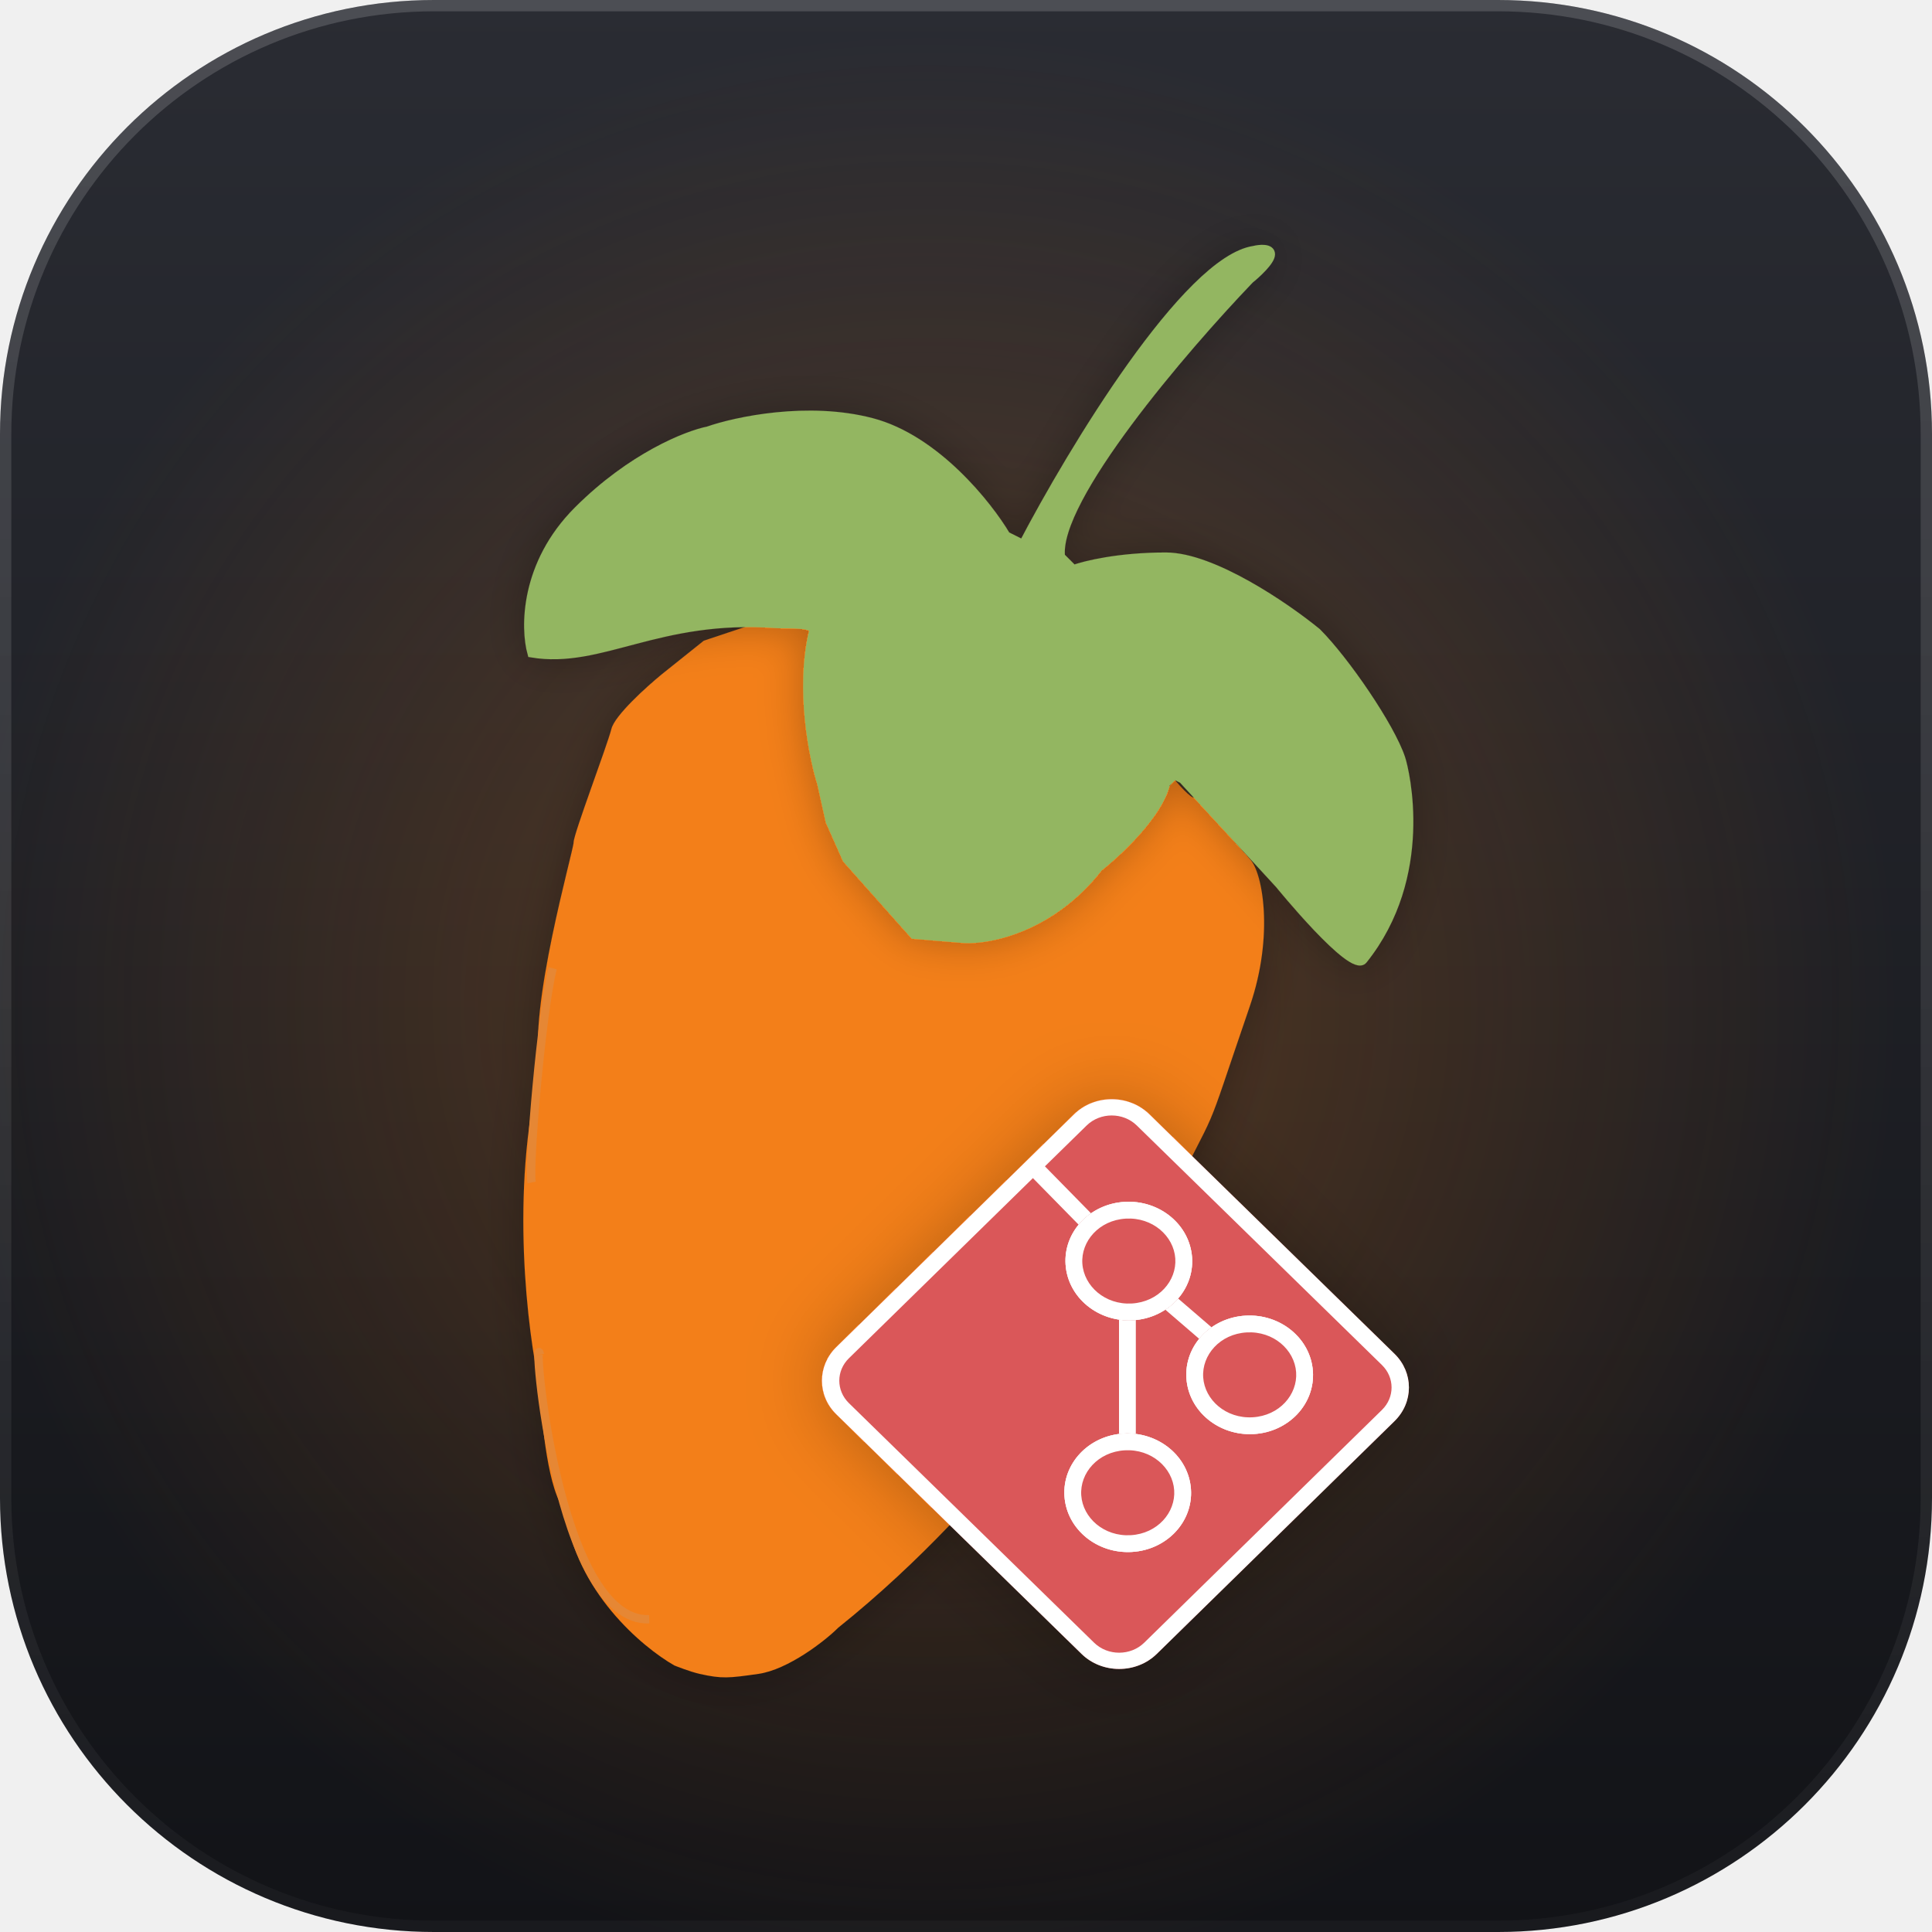
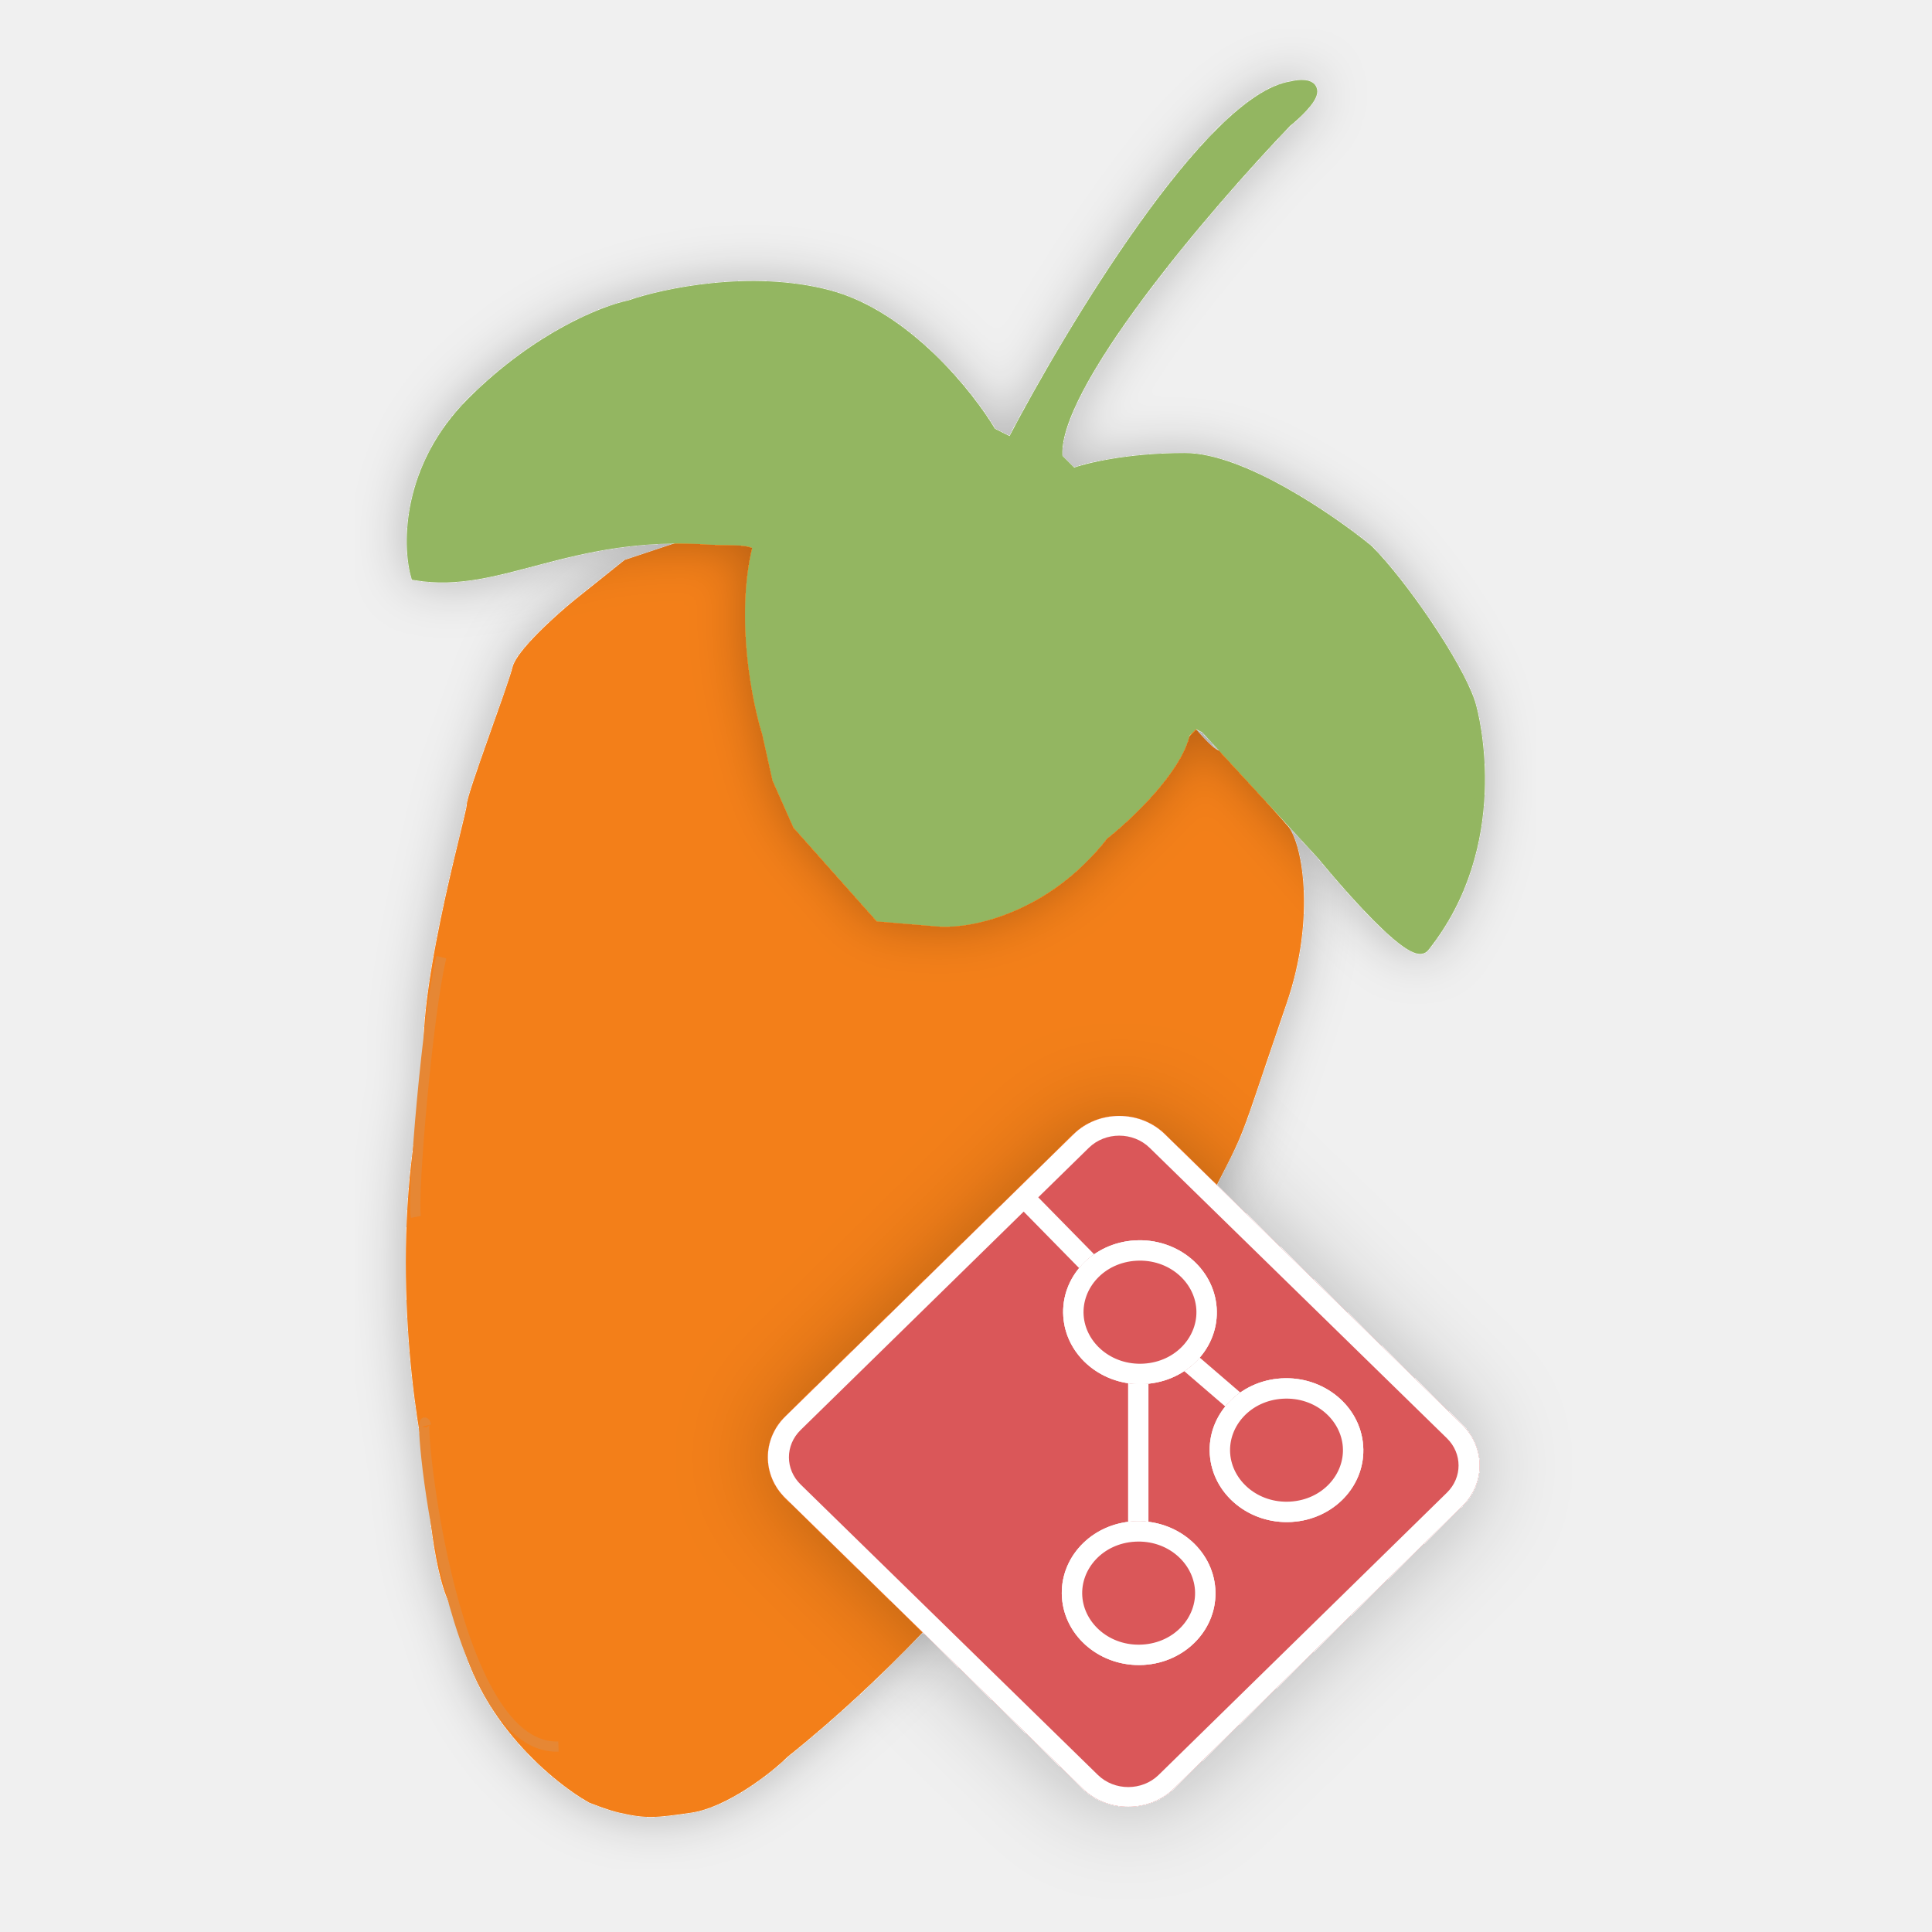
<svg xmlns="http://www.w3.org/2000/svg" xmlns:xlink="http://www.w3.org/1999/xlink" width="1024" height="1024" viewBox="0 0 1024 1024" fill="none">
-   <defs>
-     <linearGradient id="fh_bg" x1="0" y1="0" x2="0" y2="1">
-       <stop offset="0" stop-color="#2a2c33" />
-       <stop offset="1" stop-color="#121317" />
-     </linearGradient>
-     <radialGradient id="fh_glow" cx="0.48" cy="0.52" r="0.5">
-       <stop offset="0" stop-color="#F37F19" stop-opacity="0.28" />
-       <stop offset="1" stop-color="#F37F19" stop-opacity="0" />
-     </radialGradient>
-     <linearGradient id="fh_edge" x1="0" y1="0" x2="0" y2="1">
-       <stop offset="0" stop-color="#ffffff" stop-opacity="0.16" />
-       <stop offset="1" stop-color="#ffffff" stop-opacity="0.03" />
-     </linearGradient>
-   </defs>
-   <rect x="0" y="0" width="1024" height="1024" rx="230" fill="url(#fh_bg)" />
-   <rect x="0" y="0" width="1024" height="1024" rx="230" fill="url(#fh_glow)" />
-   <rect x="3" y="3" width="1018" height="1018" rx="227" stroke="url(#fh_edge)" stroke-width="6" />
-   <svg x="255.1" y="107.5" width="534.3" height="819.2" viewBox="0 0 120 184">
+   <svg x="188.1" y="15.4" width="647.8" height="993.3" viewBox="0 0 120 184">
    <g filter="url(#filter0_d_2_103)">
      <path d="M26.488 52.126L21.488 56.126C19.654 57.626 15.888 61.026 15.488 62.626C14.988 64.626 10.988 75.126 10.988 76.126C10.988 77.126 5.488 96.126 6.988 103.126C3.388 117.526 5.488 134.46 6.988 141.126C7.154 145.126 7.988 153.626 9.988 155.626C11.188 165.226 19.154 171.96 22.988 174.126C22.988 174.126 24.783 174.854 25.988 175.126C28.654 175.729 29.488 175.626 32.988 175.126C36.488 174.626 40.888 171.226 42.488 169.626C52.488 161.626 60.321 152.626 62.988 149.126C66.488 144.626 74.988 132.626 80.988 120.626C88.488 105.626 85.488 113.126 91.488 95.626C94.402 87.126 92.988 79.626 91.488 78.126L87.988 74.126L84.988 70.626C84.988 71.426 83.321 69.626 82.488 68.626C81.488 70.126 78.888 73.726 76.488 76.126C73.488 79.126 74.488 79.626 67.988 84.626C62.788 88.626 54.821 87.96 51.488 87.126C49.988 85.96 46.288 82.526 43.488 78.126C40.688 73.726 40.321 69.96 40.488 68.626C39.988 67.126 38.888 63.326 38.488 60.126C38.088 56.926 38.988 52.793 39.488 51.126L38.488 50.126H32.488L26.488 52.126Z" fill="#F37F19" />
    </g>
    <g filter="url(#filter1_d_2_103)">
      <path d="M5.988 53.626C5.154 50.626 5.088 43.026 11.488 36.626C17.888 30.226 24.488 27.626 26.988 27.126C30.321 25.96 38.888 24.126 46.488 26.126C54.088 28.126 60.321 35.96 62.488 39.626L64.488 40.626C70.321 29.46 83.988 6.826 91.988 5.626C92.654 5.46 93.988 5.326 93.988 6.126C93.988 6.926 92.321 8.46 91.488 9.126C83.654 17.293 68.188 35.326 68.988 42.126L70.488 43.626C71.821 43.126 75.888 42.126 81.488 42.126C87.088 42.126 95.821 48.126 99.488 51.126C102.821 54.46 108.223 62.332 109.488 66.126C109.988 67.626 112.988 80.126 104.988 90.126C103.663 91.783 94.988 81.126 94.988 81.126L83.488 68.626L82.488 68.126L81.488 69.126C80.688 72.726 75.821 77.293 73.488 79.126C67.888 86.326 60.488 87.793 57.488 87.626L51.488 87.126L43.488 78.126L41.488 73.626L40.488 69.126C39.488 65.96 37.888 57.926 39.488 51.126C39.888 49.926 36.658 50.246 34.988 50.126C20.988 49.126 14.263 55.006 5.988 53.626Z" fill="#93B661" stroke="#93B661" />
    </g>
    <path d="M8.488 91.126C7.156 96.503 5.6 114.665 5.988 116.626" stroke="#E68734" />
    <path d="M6.988 137.126C5.988 133.126 8.883 169.034 19.988 168.626" stroke="#E68734" />
    <g filter="url(#filter2_d_2_103)">
      <use xlink:href="#stroke0_2_103" fill="#DA5759" />
      <mask id="stroke1_2_103" fill="white">
        <use xlink:href="#stroke0_2_103" />
      </mask>
      <path d="M80.409 172.746L81.902 174.081L80.409 172.746ZM108.705 137.019L107.214 138.356L108.705 137.019ZM108.709 145.037L110.202 146.372L108.709 145.037ZM70.567 108.507L69.074 107.171L70.567 108.507ZM79.519 108.502L78.028 109.839L79.519 108.502ZM42.266 136.216L43.759 137.552L42.266 136.216ZM42.266 136.216L43.759 137.552L72.059 109.842L70.567 108.507L69.074 107.171L40.773 134.881L42.266 136.216ZM79.519 108.502L78.028 109.839L107.214 138.356L108.705 137.019L110.196 135.682L81.01 107.165L79.519 108.502ZM108.709 145.037L107.216 143.701L78.916 171.411L80.409 172.746L81.902 174.081L110.202 146.372L108.709 145.037ZM71.457 172.751L72.948 171.414L43.762 142.896L42.27 144.233L40.779 145.57L69.965 174.088L71.457 172.751ZM80.409 172.746L78.916 171.411C77.291 173.002 74.575 173.004 72.948 171.414L71.457 172.751L69.965 174.088C73.22 177.267 78.651 177.265 81.902 174.081L80.409 172.746ZM108.705 137.019L107.214 138.356C108.743 139.85 108.744 142.206 107.216 143.701L108.709 145.037L110.202 146.372C113.257 143.381 113.254 138.67 110.196 135.682L108.705 137.019ZM70.567 108.507L72.059 109.842C73.685 108.251 76.4 108.249 78.028 109.839L79.519 108.502L81.01 107.165C77.756 103.985 72.325 103.988 69.074 107.171L70.567 108.507ZM42.266 136.216L40.773 134.881C37.719 137.872 37.721 142.583 40.779 145.57L42.27 144.233L43.762 142.896C42.233 141.403 42.232 139.047 43.759 137.552L42.266 136.216Z" fill="white" mask="url(#stroke1_2_103)" />
      <path d="M66.277 115.303L67.038 114.649L72.749 120.467L71.988 121.121L71.228 121.775L65.517 115.957L66.277 115.303Z" fill="white" />
      <path d="M81.121 130.187L81.823 129.471L87.483 134.342L86.781 135.058L86.079 135.774L80.419 130.903L81.121 130.187Z" fill="white" />
      <path d="M76.914 131.696L77.915 131.702L77.915 147.364L76.914 147.358L75.914 147.352L75.914 131.69L76.914 131.696Z" fill="white" />
      <use xlink:href="#stroke2_2_103" fill="#D9D9D9" />
      <use xlink:href="#stroke2_2_103" fill="#DA5759" />
      <use xlink:href="#stroke3_2_103" fill="#D9D9D9" />
      <use xlink:href="#stroke3_2_103" fill="#DA5759" />
      <use xlink:href="#stroke4_2_103" fill="#D9D9D9" />
      <use xlink:href="#stroke4_2_103" fill="#DA5759" />
      <mask id="stroke5_2_103" fill="white">
        <use xlink:href="#stroke2_2_103" />
        <use xlink:href="#stroke2_2_103" />
        <use xlink:href="#stroke3_2_103" />
        <use xlink:href="#stroke3_2_103" />
        <use xlink:href="#stroke4_2_103" />
        <use xlink:href="#stroke4_2_103" />
      </mask>
      <path d="M84.609 125.546L82.613 125.668C82.799 128.334 80.618 130.848 77.441 131.032L77.573 133.027L77.705 135.023C82.843 134.726 86.963 130.541 86.606 125.423L84.609 125.546ZM77.573 133.027L77.441 131.032C74.26 131.215 71.737 128.965 71.55 126.292L69.554 126.415L67.558 126.537C67.914 131.648 72.572 135.319 77.705 135.023L77.573 133.027ZM69.554 126.415L71.55 126.292C71.364 123.626 73.545 121.112 76.722 120.929L76.59 118.933L76.458 116.938C71.32 117.234 67.201 121.419 67.558 126.537L69.554 126.415ZM76.59 118.933L76.722 120.929C79.903 120.745 82.427 122.995 82.613 125.668L84.609 125.546L86.606 125.423C86.249 120.312 81.591 116.642 76.458 116.938L76.59 118.933ZM98.995 139.093L96.999 139.215C97.185 141.881 95.004 144.395 91.827 144.578L91.959 146.574L92.091 148.569C97.228 148.273 101.348 144.088 100.991 138.97L98.995 139.093ZM91.959 146.574L91.827 144.578C88.645 144.762 86.122 142.512 85.936 139.839L83.94 139.961L81.944 140.084C82.3 145.195 86.958 148.866 92.091 148.569L91.959 146.574ZM83.94 139.961L85.936 139.839C85.75 137.173 87.93 134.659 91.108 134.476L90.976 132.48L90.844 130.485C85.706 130.781 81.587 134.966 81.944 140.084L83.94 139.961ZM90.976 132.48L91.108 134.476C94.289 134.292 96.812 136.542 96.999 139.215L98.995 139.093L100.991 138.97C100.635 133.859 95.977 130.188 90.844 130.485L90.976 132.48ZM84.477 153.129L82.481 153.251C82.667 155.917 80.486 158.431 77.309 158.615L77.441 160.61L77.573 162.606C82.71 162.309 86.83 158.124 86.473 153.006L84.477 153.129ZM77.441 160.61L77.309 158.615C74.127 158.798 71.604 156.548 71.418 153.875L69.421 153.998L67.425 154.12C67.782 159.231 72.439 162.902 77.573 162.606L77.441 160.61ZM69.421 153.998L71.418 153.875C71.232 151.209 73.412 148.695 76.59 148.512L76.458 146.516L76.326 144.521C71.188 144.817 67.068 149.002 67.425 154.12L69.421 153.998ZM76.458 146.516L76.59 148.512C79.771 148.328 82.294 150.579 82.481 153.251L84.477 153.129L86.473 153.006C86.117 147.896 81.459 144.225 76.326 144.521L76.458 146.516Z" fill="white" mask="url(#stroke5_2_103)" />
    </g>
    <defs>
      <filter id="filter0_d_2_103" x="0" y="45.126" width="98.184" height="135.414" filterUnits="userSpaceOnUse" color-interpolation-filters="sRGB">
        <feFlood flood-opacity="0" result="BackgroundImageFix" />
        <feColorMatrix in="SourceAlpha" type="matrix" values="0 0 0 0 0 0 0 0 0 0 0 0 0 0 0 0 0 0 127 0" result="hardAlpha" />
        <feOffset />
        <feGaussianBlur stdDeviation="2.5" />
        <feComposite in2="hardAlpha" operator="out" />
        <feColorMatrix type="matrix" values="0 0 0 0 0 0 0 0 0 0 0 0 0 0 0 0 0 0 0.25 0" />
        <feBlend mode="normal" in2="BackgroundImageFix" result="effect1_dropShadow_2_103" />
        <feBlend mode="normal" in="SourceGraphic" in2="effect1_dropShadow_2_103" result="shape" />
      </filter>
      <filter id="filter1_d_2_103" x="0.093" y="0" width="115.858" height="95.8" filterUnits="userSpaceOnUse" color-interpolation-filters="sRGB">
        <feFlood flood-opacity="0" result="BackgroundImageFix" />
        <feColorMatrix in="SourceAlpha" type="matrix" values="0 0 0 0 0 0 0 0 0 0 0 0 0 0 0 0 0 0 127 0" result="hardAlpha" />
        <feOffset />
        <feGaussianBlur stdDeviation="2.5" />
        <feComposite in2="hardAlpha" operator="out" />
        <feColorMatrix type="matrix" values="0 0 0 0 0 0 0 0 0 0 0 0 0 0 0 0 0 0 0.25 0" />
        <feBlend mode="normal" in2="BackgroundImageFix" result="effect1_dropShadow_2_103" />
        <feBlend mode="normal" in="SourceGraphic" in2="effect1_dropShadow_2_103" result="shape" />
      </filter>
      <filter id="filter2_d_2_103" x="31.549" y="97.715" width="87.877" height="85.823" filterUnits="userSpaceOnUse" color-interpolation-filters="sRGB">
        <feFlood flood-opacity="0" result="BackgroundImageFix" />
        <feColorMatrix in="SourceAlpha" type="matrix" values="0 0 0 0 0 0 0 0 0 0 0 0 0 0 0 0 0 0 127 0" result="hardAlpha" />
        <feOffset />
        <feGaussianBlur stdDeviation="4.5" />
        <feComposite in2="hardAlpha" operator="out" />
        <feColorMatrix type="matrix" values="0 0 0 0 0 0 0 0 0 0 0 0 0 0 0 0 0 0 0.25 0" />
        <feBlend mode="normal" in2="BackgroundImageFix" result="effect1_dropShadow_2_103" />
        <feBlend mode="normal" in="SourceGraphic" in2="effect1_dropShadow_2_103" result="shape" />
      </filter>
      <path id="stroke0_2_103" d="M42.27 144.233C39.977 141.993 39.975 138.459 42.266 136.216L70.567 108.507C73.005 106.119 77.078 106.117 79.519 108.502L108.705 137.019C110.998 139.26 111 142.794 108.709 145.037L80.409 172.746C77.971 175.133 73.897 175.135 71.457 172.751L42.27 144.233Z" />
      <path id="stroke2_2_103" d="M84.609 125.546C84.881 129.438 81.731 132.787 77.573 133.027C73.416 133.267 69.825 130.307 69.554 126.415C69.282 122.523 72.433 119.173 76.59 118.933C80.747 118.693 84.338 121.654 84.609 125.546Z" />
      <path id="stroke3_2_103" d="M98.995 139.093C99.267 142.984 96.116 146.334 91.959 146.574C87.802 146.814 84.211 143.853 83.94 139.961C83.668 136.07 86.818 132.72 90.976 132.48C95.133 132.24 98.724 135.201 98.995 139.093Z" />
      <path id="stroke4_2_103" d="M84.477 153.129C84.748 157.021 81.598 160.37 77.441 160.61C73.283 160.85 69.693 157.89 69.421 153.998C69.15 150.106 72.3 146.756 76.458 146.516C80.615 146.277 84.205 149.237 84.477 153.129Z" />
    </defs>
  </svg>
</svg>
